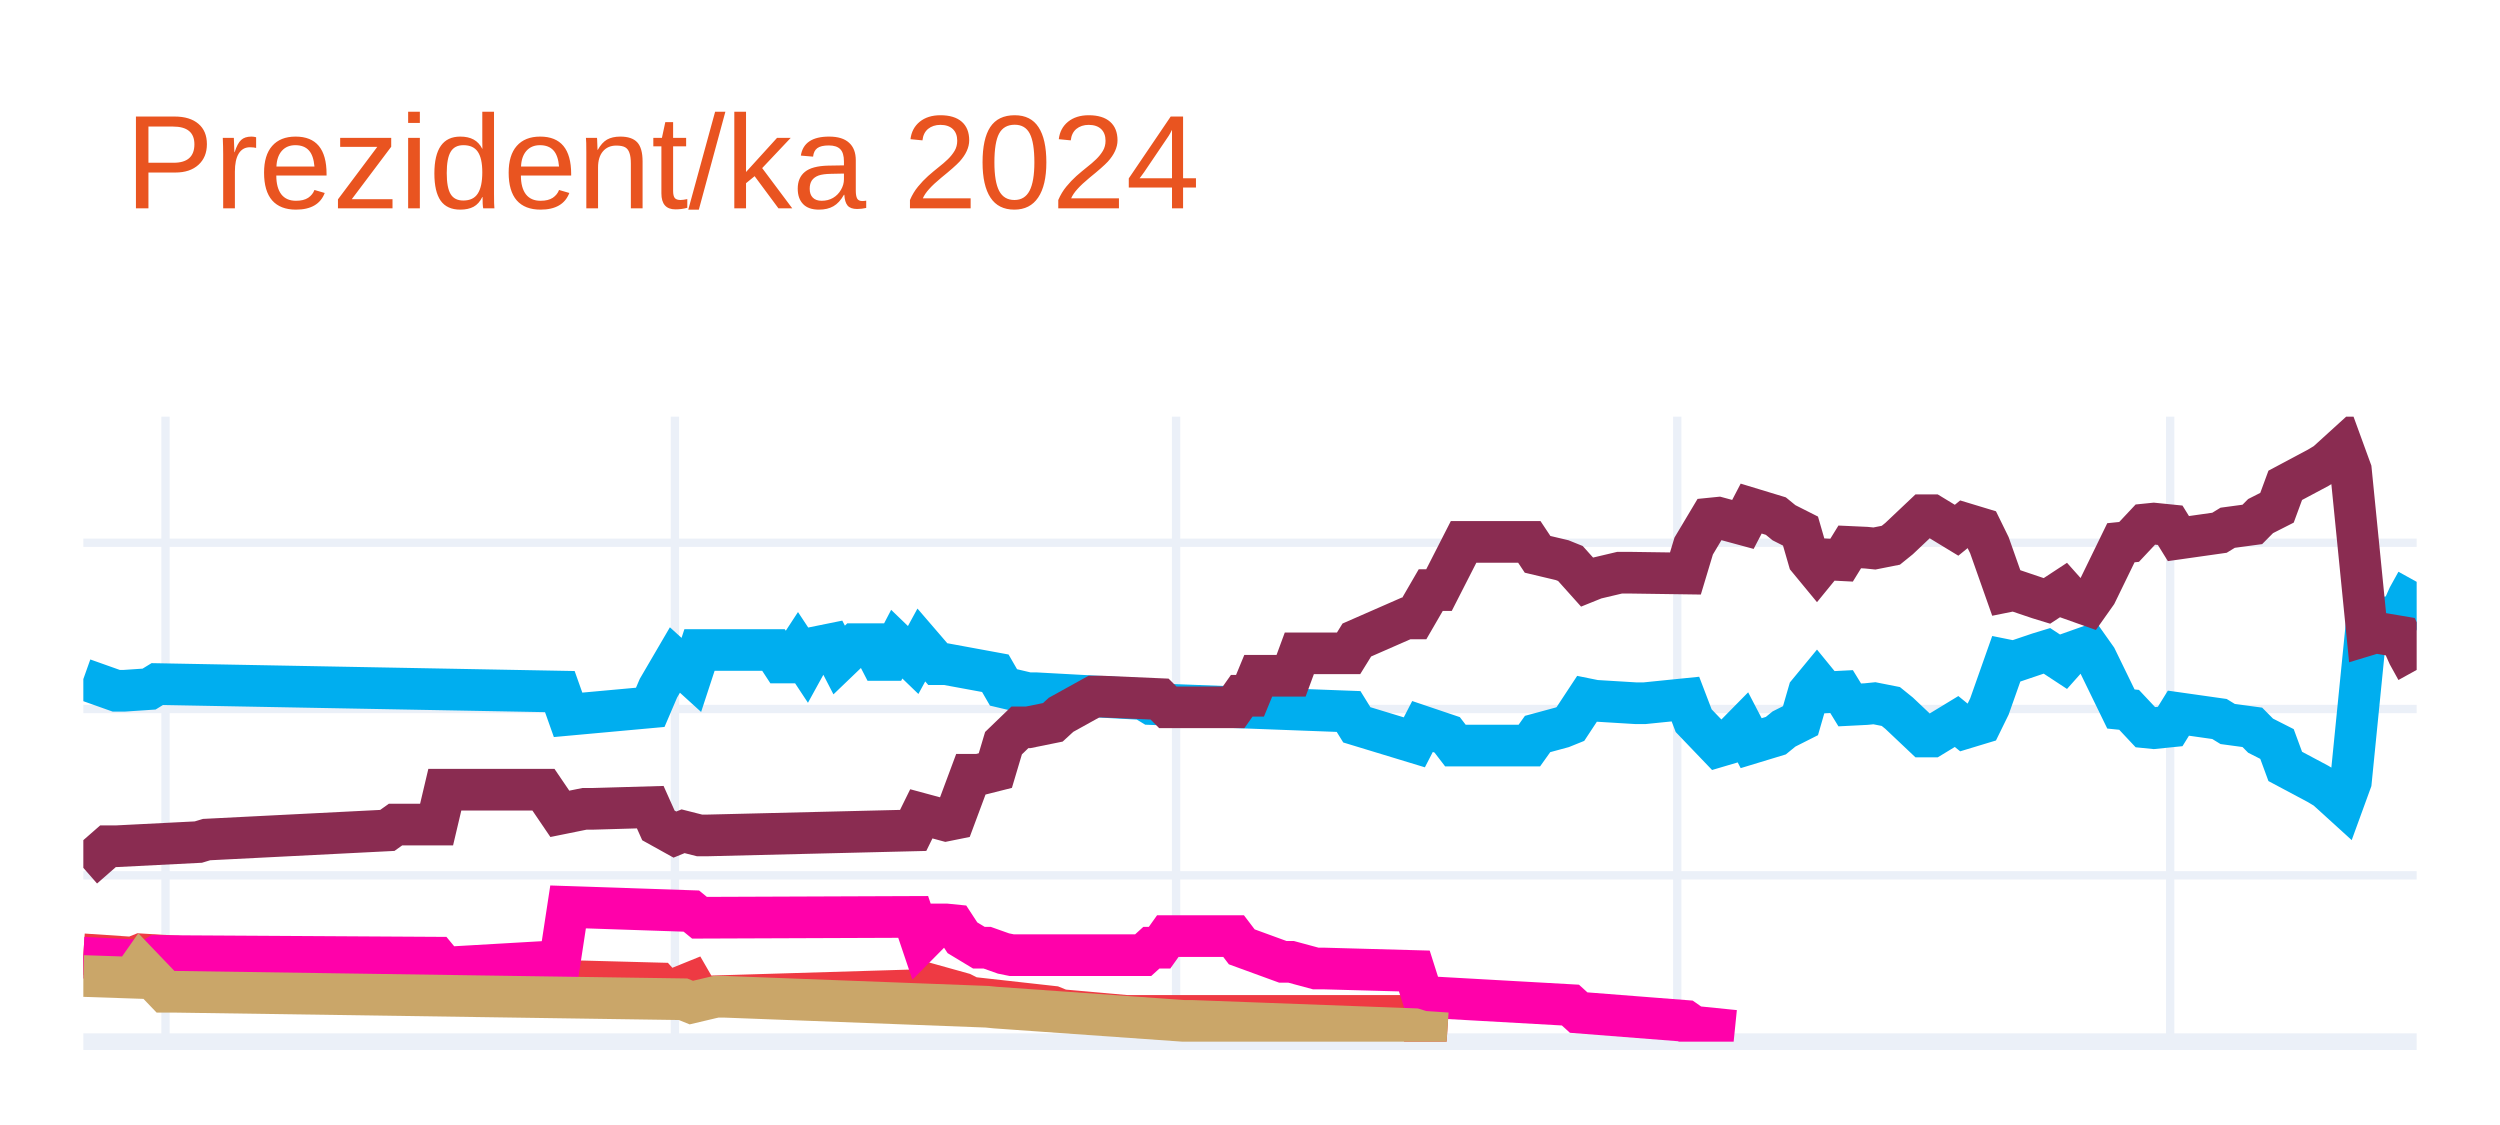
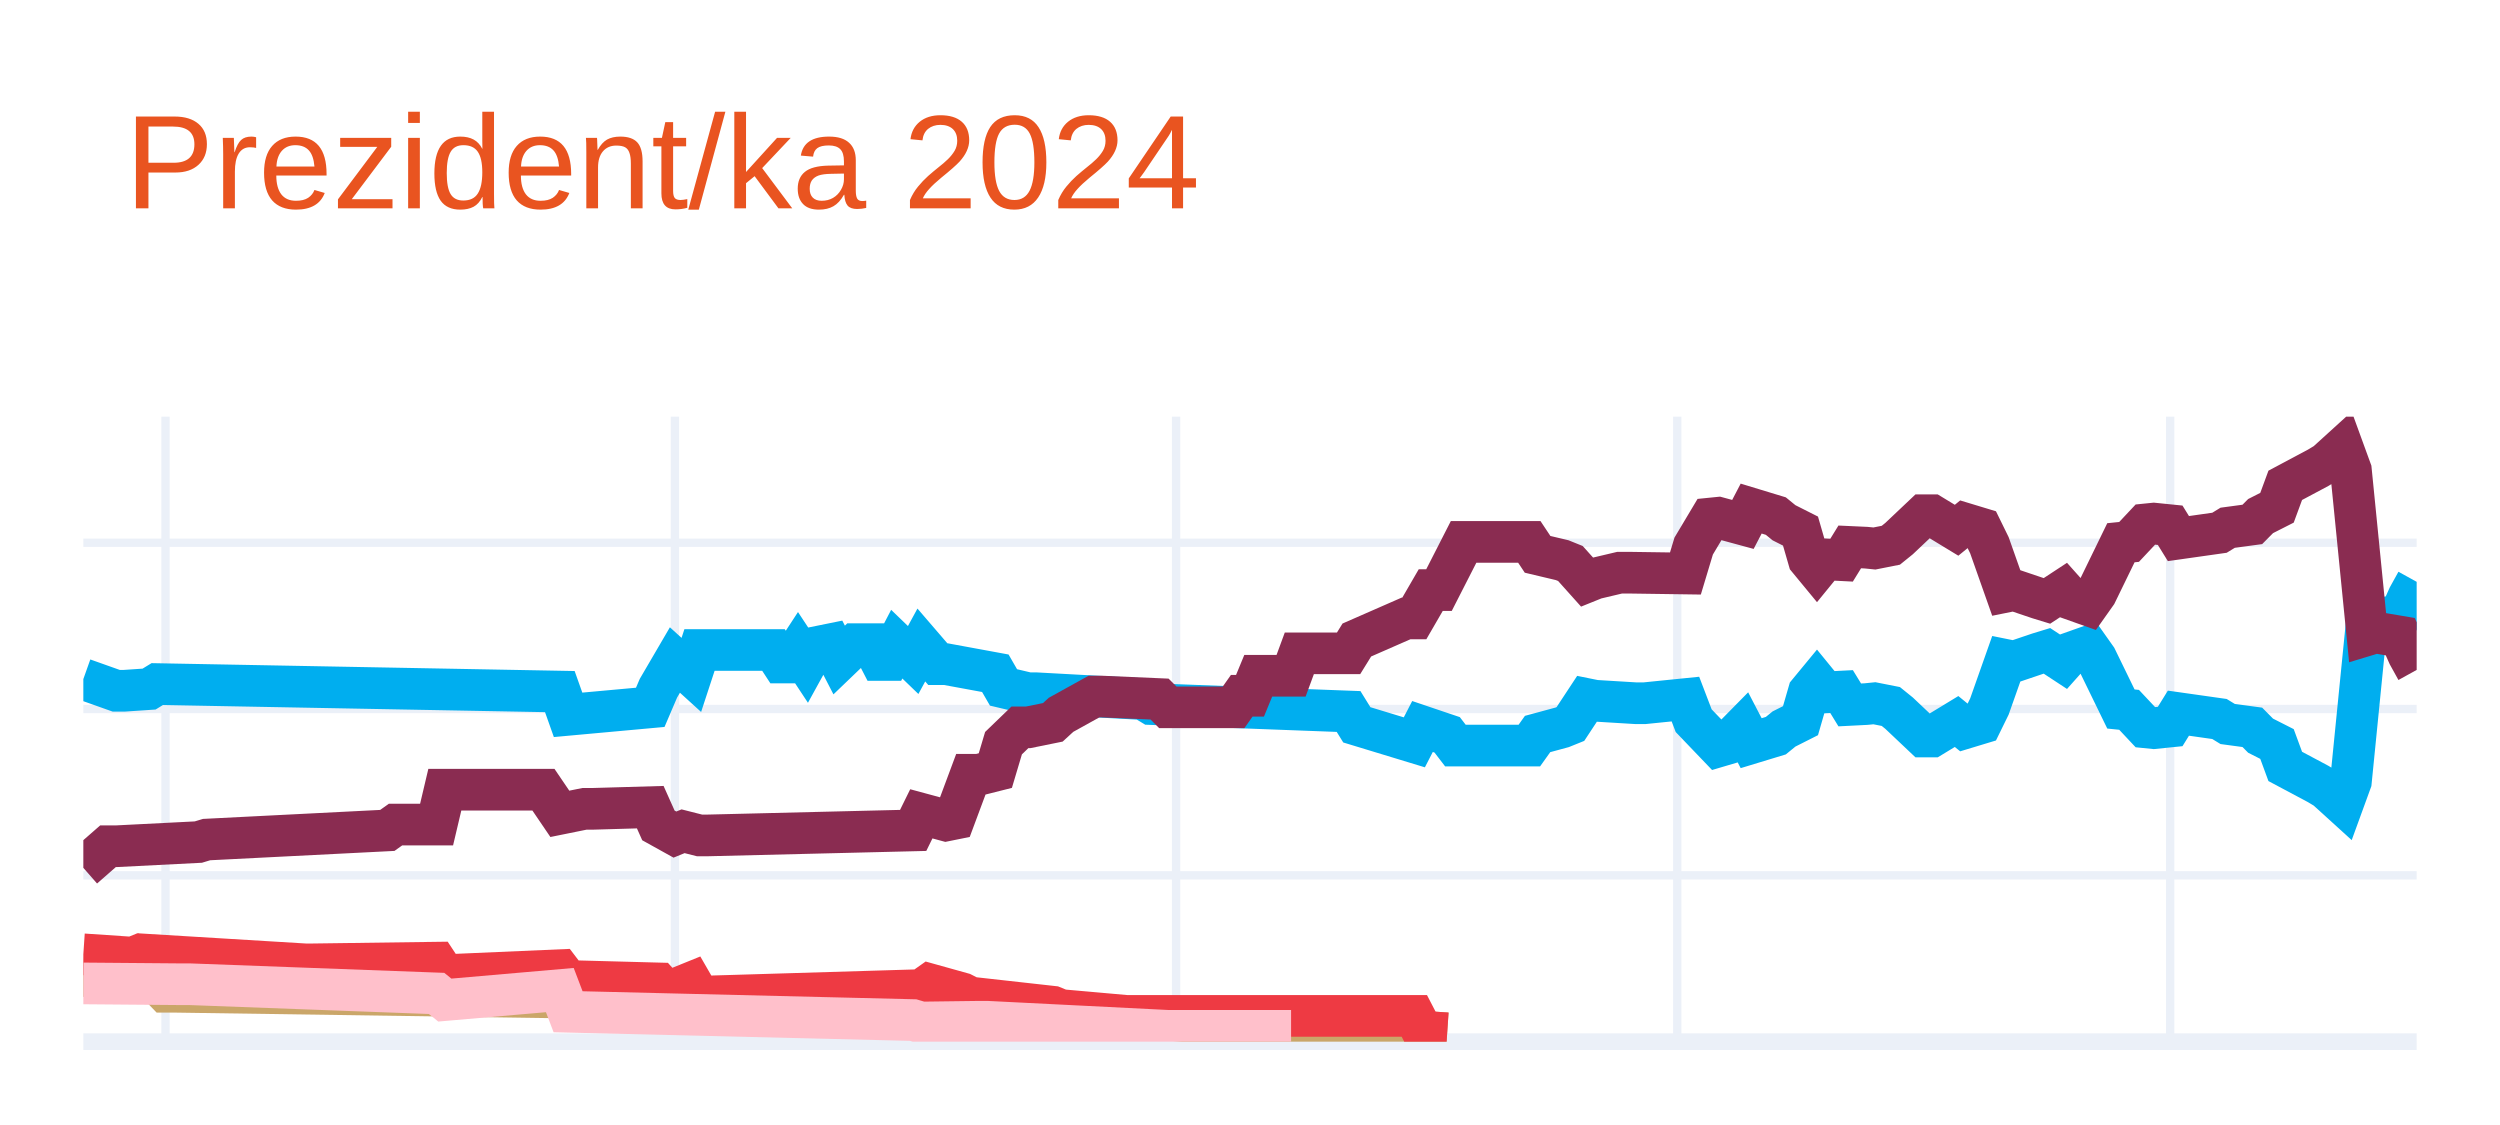
<svg xmlns="http://www.w3.org/2000/svg" class="main-svg" width="300" height="135" style="" viewBox="0 0 300 135">
  <rect x="0" y="0" width="300" height="135" style="fill: rgb(255, 255, 255); fill-opacity: 1;" />
-   <defs id="defs-6878e3">
+   <defs id="defs-b0eee2">
    <g class="clips">
-       <clipPath id="clip6878e3xyplot" class="plotclip">
+       <clipPath id="clipb0eee2xyplot" class="plotclip">
        <rect width="280" height="75" />
      </clipPath>
-       <clipPath class="axesclip" id="clip6878e3x">
+       <clipPath class="axesclip" id="clipb0eee2x">
        <rect x="10" y="0" width="280" height="135" />
      </clipPath>
-       <clipPath class="axesclip" id="clip6878e3y">
+       <clipPath class="axesclip" id="clipb0eee2y">
        <rect x="0" y="50" width="300" height="75" />
      </clipPath>
-       <clipPath class="axesclip" id="clip6878e3xy">
+       <clipPath class="axesclip" id="clipb0eee2xy">
        <rect x="10" y="50" width="280" height="75" />
      </clipPath>
    </g>
    <g class="gradients" />
    <g class="patterns" />
  </defs>
  <g class="bglayer" />
  <g class="layer-below">
    <g class="imagelayer" />
    <g class="shapelayer" />
  </g>
  <g class="cartesianlayer">
    <g class="subplot xy">
      <g class="layer-subplot">
        <g class="shapelayer" />
        <g class="imagelayer" />
      </g>
      <g class="minor-gridlayer">
        <g class="x" />
        <g class="y" />
      </g>
      <g class="gridlayer">
        <g class="x">
          <path class="xgrid crisp" transform="translate(19.86,0)" d="M0,50v75" style="stroke: rgb(235, 240, 248); stroke-opacity: 1; stroke-width: 1px;" />
          <path class="xgrid crisp" transform="translate(80.99,0)" d="M0,50v75" style="stroke: rgb(235, 240, 248); stroke-opacity: 1; stroke-width: 1px;" />
          <path class="xgrid crisp" transform="translate(141.13,0)" d="M0,50v75" style="stroke: rgb(235, 240, 248); stroke-opacity: 1; stroke-width: 1px;" />
          <path class="xgrid crisp" transform="translate(201.27,0)" d="M0,50v75" style="stroke: rgb(235, 240, 248); stroke-opacity: 1; stroke-width: 1px;" />
          <path class="xgrid crisp" transform="translate(260.42,0)" d="M0,50v75" style="stroke: rgb(235, 240, 248); stroke-opacity: 1; stroke-width: 1px;" />
        </g>
        <g class="y">
          <path class="ygrid crisp" transform="translate(0,105.04)" d="M10,0h280" style="stroke: rgb(235, 240, 248); stroke-opacity: 1; stroke-width: 1px;" />
          <path class="ygrid crisp" transform="translate(0,85.08)" d="M10,0h280" style="stroke: rgb(235, 240, 248); stroke-opacity: 1; stroke-width: 1px;" />
          <path class="ygrid crisp" transform="translate(0,65.13)" d="M10,0h280" style="stroke: rgb(235, 240, 248); stroke-opacity: 1; stroke-width: 1px;" />
        </g>
      </g>
      <g class="zerolinelayer">
        <path class="yzl zl crisp" transform="translate(0,125)" d="M10,0h280" style="stroke: rgb(235, 240, 248); stroke-opacity: 1; stroke-width: 2px;" />
      </g>
      <g class="layer-between">
        <g class="shapelayer" />
        <g class="imagelayer" />
      </g>
      <path class="xlines-below" />
      <path class="ylines-below" />
      <g class="overlines-below" />
      <g class="xaxislayer-below" />
      <g class="yaxislayer-below" />
      <g class="overaxes-below" />
-       <g class="plot" transform="translate(10,50)" clip-path="url(#clip6878e3xyplot)">
+       <g class="plot" transform="translate(10,50)" clip-path="url(#clipb0eee2xyplot)">
        <g class="scatterlayer mlayer">
-           <g class="trace scatter trace1f5eb0" style="stroke-miterlimit: 2; opacity: 1;">
+           <g class="trace scatter tracead9467" style="stroke-miterlimit: 2; opacity: 1;">
            <g class="fills" />
            <g class="errorbars" />
            <g class="lines">
              <path class="js-line" d="M0,31.49L3.94,32.89L4.93,32.89L7.89,32.69L8.87,32.09L57.18,32.99L58.17,35.78L68.03,34.88L69.01,32.59L70.99,29.2L71.97,30.09L72.96,30.99L73.94,28L82.82,28L83.8,29.5L84.79,29.5L85.77,28L86.76,29.5L87.75,27.7L89.72,27.3L90.7,29.2L92.68,27.3L93.66,27.3L94.65,27.3L95.63,29.2L96.62,29.2L97.61,27.3L99.58,29.2L100.56,27.4L102.54,29.7L103.52,29.7L109.44,30.79L110.42,32.49L113.38,33.19L114.37,33.19L127.18,33.89L128.17,34.49L151.83,35.38L152.82,36.98L159.72,39.08L160.7,37.18L163.66,38.18L164.65,39.47L173.52,39.47L174.51,38.08L177.46,37.28L178.45,36.88L180.42,33.89L181.41,34.09L186.34,34.39L187.32,34.39L192.25,33.89L193.24,36.48L196.2,39.57L197.18,39.28L199.15,37.28L200.14,39.18L203.1,38.28L204.08,37.48L206.06,36.48L207.04,33.09L208.03,31.89L209.01,33.09L210.99,32.99L211.97,34.59L213.94,34.49L214.93,34.39L216.9,34.78L217.89,35.58L220.85,38.38L221.83,38.38L224.79,36.58L225.77,37.38L227.75,36.78L228.73,34.78L230.7,29.2L231.69,29.4L234.65,28.4L235.63,28.1L237.61,29.4L238.59,28.3L240.56,27.6L241.55,29L244.51,35.08L245.49,35.18L247.46,37.28L248.45,37.38L250.42,37.18L251.41,35.58L256.34,36.28L257.32,36.88L260.28,37.28L261.27,38.28L263.24,39.28L264.23,41.97L268.17,44.07L269.15,44.66L271.13,46.46L272.11,43.77L274.08,24.01L275.07,24.31L278.03,23.81L279.01,21.61L280,19.82" style="vector-effect: none; fill: none; stroke: rgb(0, 174, 239); stroke-opacity: 1; stroke-width: 5px; opacity: 1;" />
            </g>
            <g class="points" />
            <g class="text" />
          </g>
-           <g class="trace scatter trace45e41e" style="stroke-miterlimit: 2; opacity: 1;">
+           <g class="trace scatter trace9dc575" style="stroke-miterlimit: 2; opacity: 1;">
            <g class="fills" />
            <g class="errorbars" />
            <g class="lines">
              <path class="js-line" d="M0,54.14L2.96,51.55L3.94,51.55L13.8,51.05L14.79,50.75L36.48,49.65L37.46,48.95L42.39,48.95L43.38,44.76L55.21,44.76L57.18,47.66L60.14,47.06L61.13,47.06L68.03,46.86L69.01,49.05L70.99,50.15L71.97,49.75L73.94,50.25L74.93,50.25L99.58,49.65L100.56,47.66L103.52,48.46L104.51,48.26L106.48,42.97L107.46,42.97L109.44,42.47L110.42,39.18L112.39,37.28L113.38,37.28L116.34,36.68L117.32,35.78L121.27,33.59L122.25,33.59L129.15,33.89L130.14,34.88L138.03,34.88L139.01,33.49L140,33.49L140.99,31.09L144.93,31.09L145.92,28.4L151.83,28.4L152.82,26.8L158.73,24.21L159.72,24.21L161.69,20.81L162.68,20.81L165.63,15.03L166.62,15.03L173.52,15.03L174.51,16.52L177.46,17.22L178.45,17.62L180.42,19.82L181.41,19.42L184.37,18.72L185.35,18.72L192.25,18.82L193.24,15.53L195.21,12.23L196.2,12.13L199.15,12.93L200.14,11.03L203.1,11.93L204.08,12.73L206.06,13.73L207.04,17.12L208.03,18.32L209.01,17.12L210.99,17.22L211.97,15.63L213.94,15.72L214.93,15.82L216.9,15.43L217.89,14.63L220.85,11.83L221.83,11.83L224.79,13.63L225.77,12.83L227.75,13.43L228.73,15.43L230.7,21.01L231.69,20.81L234.65,21.81L235.63,22.11L237.61,20.81L238.59,21.91L240.56,22.61L241.55,21.21L244.51,15.13L245.49,15.03L247.46,12.93L248.45,12.83L250.42,13.03L251.41,14.63L256.34,13.93L257.32,13.33L260.28,12.93L261.27,11.93L263.24,10.93L264.23,8.24L268.17,6.14L269.15,5.55L271.13,3.75L272.11,6.44L274.08,26.2L275.07,25.9L278.03,26.4L279.01,28.6L280,30.39" style="vector-effect: none; fill: none; stroke: rgb(138, 44, 81); stroke-opacity: 1; stroke-width: 5px; opacity: 1;" />
            </g>
            <g class="points" />
            <g class="text" />
          </g>
-           <g class="trace scatter trace110ee8" style="stroke-miterlimit: 2; opacity: 1;">
+           <g class="trace scatter trace44cd92" style="stroke-miterlimit: 2; opacity: 1;">
+             <g class="fills" />
+             <g class="errorbars" />
+             <g class="lines">
+               <path class="js-line" d="M0,67.12L5.92,67.32L6.9,65.92L9.86,69.01L10.85,69.01L71.97,69.91L72.96,70.31L75.92,69.61L76.9,69.61L108.45,70.81L109.44,70.91L132.11,72.51L133.1,72.51L159.72,73.5L160.7,73.8L163.66,74" style="vector-effect: none; fill: none; stroke: rgb(202, 166, 105); stroke-opacity: 1; stroke-width: 5px; opacity: 1;" />
+             </g>
+             <g class="points" />
+             <g class="text" />
+           </g>
+           <g class="trace scatter trace3806ce" style="stroke-miterlimit: 2; opacity: 1;">
            <g class="fills" />
            <g class="errorbars" />
            <g class="lines">
              <path class="js-line" d="M0,64.52L5.92,64.92L6.9,64.52L26.62,65.72L27.61,65.72L42.39,65.52L43.38,67.02L57.18,66.42L58.17,67.72L69.01,68.01L70,69.11L72.96,67.91L73.94,69.61L100.56,68.81L101.55,68.11L105.49,69.21L106.48,69.71L116.34,70.81L117.32,71.21L125.21,71.91L126.2,71.91L159.72,71.91L160.7,73.8L163.66,74" style="vector-effect: none; fill: none; stroke: rgb(238, 58, 67); stroke-opacity: 1; stroke-width: 5px; opacity: 1;" />
            </g>
            <g class="points" />
            <g class="text" />
          </g>
-           <g class="trace scatter trace47e844" style="stroke-miterlimit: 2; opacity: 1;">
+           <g class="trace scatter tracec01da4" style="stroke-miterlimit: 2; opacity: 1;">
            <g class="fills" />
            <g class="errorbars" />
            <g class="lines">
-               <path class="js-line" d="M0,64.92L7.89,65.32L8.87,64.72L42.39,64.92L43.38,66.12L57.18,65.32L58.17,58.83L72.96,59.33L73.94,60.13L99.58,60.03L100.56,62.93L102.54,60.93L103.52,60.93L104.51,61.03L105.49,62.53L107.46,63.72L108.45,63.72L110.42,64.42L111.41,64.62L127.18,64.62L128.17,63.72L129.15,63.72L130.14,62.33L138.03,62.33L139.01,63.62L143.94,65.42L144.93,65.42L147.89,66.22L148.87,66.22L159.72,66.52L160.7,69.61L178.45,70.61L179.44,71.51L192.25,72.51L193.24,73.2L198.17,73.7" style="vector-effect: none; fill: none; stroke: rgb(255, 1, 170); stroke-opacity: 1; stroke-width: 5px; opacity: 1;" />
-             </g>
-             <g class="points" />
-             <g class="text" />
-           </g>
-           <g class="trace scatter traced346a0" style="stroke-miterlimit: 2; opacity: 1;">
-             <g class="fills" />
-             <g class="errorbars" />
-             <g class="lines">
-               <path class="js-line" d="M0,67.12L5.92,67.32L6.9,65.92L9.86,69.01L10.85,69.01L71.97,69.91L72.96,70.31L75.92,69.61L76.9,69.61L108.45,70.81L109.44,70.91L132.11,72.51L133.1,72.51L159.72,73.5L160.7,73.8L163.66,74" style="vector-effect: none; fill: none; stroke: rgb(202, 166, 105); stroke-opacity: 1; stroke-width: 5px; opacity: 1;" />
+               <path class="js-line" d="M0,68.01L11.83,68.11L12.82,68.11L42.39,69.21L43.38,70.01L57.18,68.81L58.17,71.41L99.58,72.41L100.56,72.7L107.46,72.61L108.45,72.61L130.14,73.7L132.11,73.7L144.93,73.7" style="vector-effect: none; fill: none; stroke: rgb(255, 192, 203); stroke-opacity: 1; stroke-width: 5px; opacity: 1;" />
            </g>
            <g class="points" />
            <g class="text" />
          </g>
        </g>
      </g>
      <g class="overplot" />
      <path class="xlines-above crisp" d="M0,0" style="fill: none;" />
      <path class="ylines-above crisp" d="M0,0" style="fill: none;" />
      <g class="overlines-above" />
      <g class="xaxislayer-above" />
      <g class="yaxislayer-above" />
      <g class="overaxes-above" />
    </g>
  </g>
  <g class="polarlayer" />
  <g class="smithlayer" />
  <g class="ternarylayer" />
  <g class="geolayer" />
  <g class="funnelarealayer" />
  <g class="pielayer" />
  <g class="iciclelayer" />
  <g class="treemaplayer" />
  <g class="sunburstlayer" />
  <g class="glimages" />
-   <defs id="topdefs-6878e3">
+   <defs id="topdefs-b0eee2">
    <g class="clips" />
  </defs>
  <g class="layer-above">
    <g class="imagelayer" />
    <g class="shapelayer" />
  </g>
  <g class="infolayer">
    <g class="g-gtitle">
      <text class="gtitle" x="15" y="25" text-anchor="start" dy="0em" style="font-family: Ubuntu, verdana, arial, sans-serif; font-size: 16px; fill: rgb(233, 84, 32); opacity: 1; white-space: pre;">Prezident/ka 2024</text>
    </g>
    <g class="g-xtitle" />
    <g class="g-ytitle" />
  </g>
</svg>
